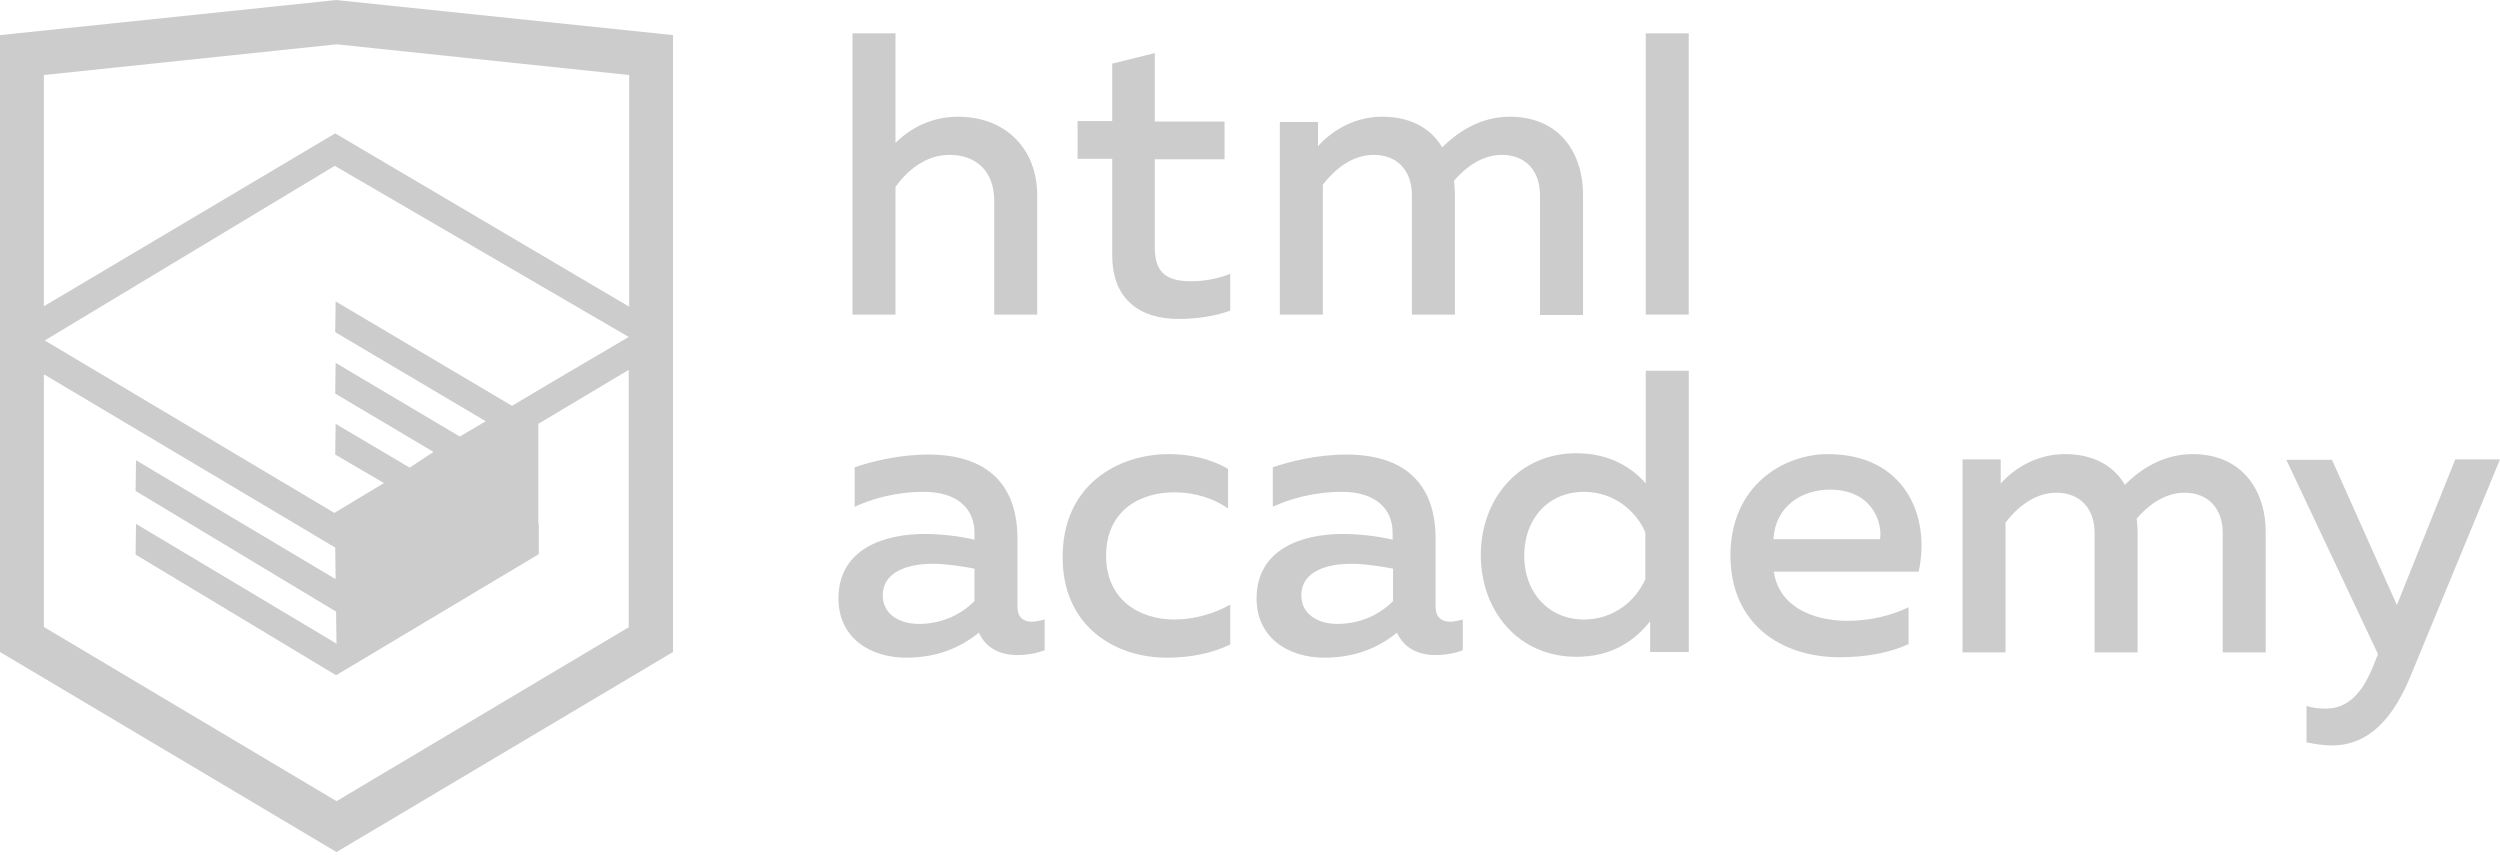
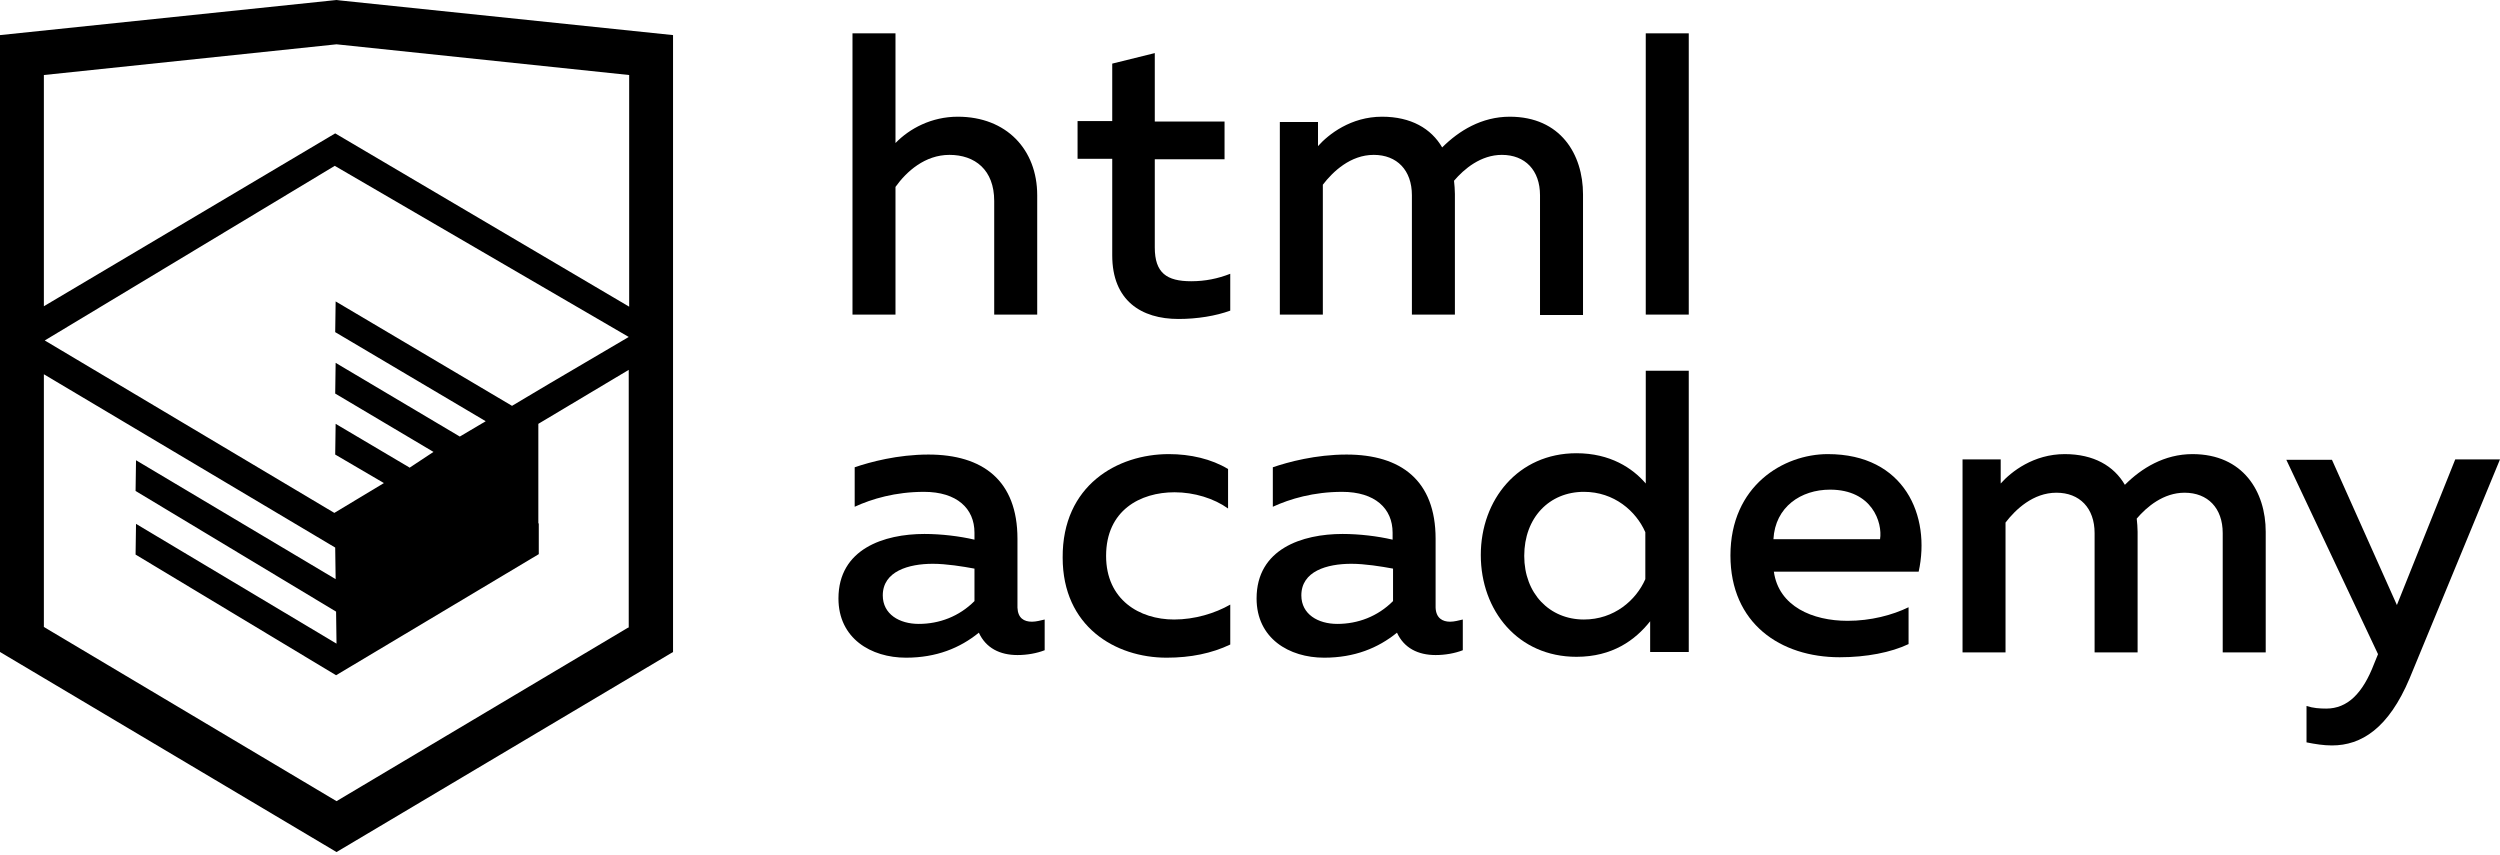
<svg xmlns="http://www.w3.org/2000/svg" width="199" height="68" viewBox="0 0 199 68" fill="none">
-   <g opacity="0.2">
-     <path d="M82.143 49.488C82.492 49.488 82.841 49.383 83.156 49.313V51.758C82.527 52.003 81.758 52.142 80.99 52.142C79.593 52.142 78.476 51.584 77.917 50.361C76.415 51.584 74.529 52.352 72.119 52.352C69.325 52.352 66.741 50.815 66.741 47.637C66.741 43.691 70.373 42.503 73.586 42.503C74.913 42.503 76.38 42.678 77.568 42.957V42.398C77.568 40.478 76.171 39.151 73.551 39.151C71.281 39.151 69.395 39.709 68.033 40.338V37.195C69.255 36.776 71.456 36.182 73.9 36.182C78.231 36.182 80.99 38.242 80.99 42.887V48.37C81.025 49.209 81.514 49.488 82.143 49.488ZM70.268 47.393C70.268 48.894 71.596 49.663 73.132 49.663C74.774 49.663 76.345 49.069 77.568 47.847V45.262C76.625 45.088 75.332 44.878 74.25 44.878C72.329 44.878 70.268 45.472 70.268 47.393Z" fill="black" />
-     <path d="M93.039 36.147C94.751 36.147 96.427 36.531 97.754 37.334V40.477C96.636 39.674 95.065 39.185 93.493 39.185C90.769 39.185 88.045 40.617 88.045 44.249C88.045 47.742 90.699 49.313 93.458 49.313C95.1 49.313 96.706 48.825 97.929 48.126V51.304C96.462 52.003 94.785 52.352 92.865 52.352C88.778 52.352 84.588 49.872 84.588 44.389C84.553 38.627 88.953 36.147 93.039 36.147Z" fill="black" />
-     <path d="M115.426 49.488C115.775 49.488 116.124 49.383 116.439 49.313V51.758C115.81 52.003 115.042 52.142 114.273 52.142C112.876 52.142 111.759 51.584 111.2 50.361C109.698 51.584 107.812 52.352 105.402 52.352C102.608 52.352 100.024 50.815 100.024 47.637C100.024 43.691 103.656 42.503 106.869 42.503C108.196 42.503 109.663 42.678 110.851 42.957V42.398C110.851 40.478 109.454 39.151 106.834 39.151C104.564 39.151 102.678 39.709 101.316 40.338V37.195C102.539 36.776 104.739 36.182 107.184 36.182C111.514 36.182 114.273 38.242 114.273 42.887V48.37C114.308 49.209 114.832 49.488 115.426 49.488ZM103.586 47.393C103.586 48.894 104.913 49.663 106.45 49.663C108.092 49.663 109.663 49.069 110.886 47.847V45.262C109.943 45.088 108.65 44.878 107.568 44.878C105.612 44.878 103.586 45.472 103.586 47.393Z" fill="black" />
-     <path d="M134.425 29.511V51.898H131.352V49.453C130.164 50.955 128.348 52.282 125.484 52.282C120.839 52.282 117.871 48.615 117.871 44.179C117.871 39.779 120.839 36.077 125.484 36.077C128.173 36.077 129.955 37.264 131.002 38.487V29.511H134.425ZM126.078 39.15C123.319 39.15 121.328 41.211 121.328 44.249C121.328 47.253 123.354 49.313 126.078 49.313C128.488 49.313 130.234 47.777 130.967 46.1V42.364C130.234 40.687 128.488 39.15 126.078 39.15Z" fill="black" />
-     <path d="M145.496 36.147C151.608 36.147 153.703 41.071 152.725 45.507H141.2C141.584 48.266 144.273 49.418 147.067 49.418C148.918 49.418 150.63 48.964 151.922 48.336V51.269C150.525 51.933 148.569 52.317 146.439 52.317C141.724 52.317 137.742 49.628 137.742 44.214C137.742 38.661 141.968 36.147 145.496 36.147ZM145.67 38.976C143.365 38.976 141.305 40.338 141.165 42.922H149.652C149.861 41.595 149.023 38.976 145.67 38.976Z" fill="black" />
-     <path d="M156.218 51.898V36.566H159.256V38.487C160.094 37.544 161.875 36.147 164.355 36.147C166.66 36.147 168.267 37.09 169.14 38.592C170.467 37.264 172.283 36.147 174.518 36.147C178.569 36.147 180.351 39.15 180.351 42.328V51.933H176.928V42.433C176.928 40.443 175.741 39.22 173.889 39.22C172.213 39.22 170.886 40.338 170.083 41.281C170.118 41.63 170.153 41.979 170.153 42.328V51.933H166.73V42.433C166.73 40.443 165.543 39.22 163.692 39.22C161.841 39.22 160.444 40.547 159.64 41.595V51.933H156.218V51.898Z" fill="black" />
-     <path d="M195.438 36.566H199L191.806 53.993C190.129 57.975 187.964 59.337 185.624 59.337C184.961 59.337 184.297 59.232 183.598 59.092V56.194C184.122 56.368 184.646 56.403 185.17 56.403C186.846 56.403 188.069 55.216 188.977 52.841L189.291 52.072L181.992 36.601H185.624L190.793 48.161L195.438 36.566Z" fill="black" />
-     <path d="M71.281 2.654V11.385C72.399 10.233 74.145 9.29 76.24 9.29C80.117 9.29 82.562 11.909 82.562 15.541V25.041H79.139V15.995C79.139 13.516 77.602 12.328 75.577 12.328C73.621 12.328 72.154 13.655 71.281 14.878V25.041H67.858V2.654H71.281Z" fill="black" />
-     <path d="M91.921 4.226V9.674H97.474V12.678H91.921V19.698C91.921 21.723 92.864 22.387 94.82 22.387C95.938 22.387 96.95 22.177 97.928 21.793V24.727C96.776 25.146 95.309 25.39 93.807 25.39C90.839 25.39 88.534 23.923 88.534 20.326V12.643H85.775V9.639H88.534V5.064L91.921 4.226Z" fill="black" />
-     <path d="M101.875 25.041V9.709H104.913V11.63C105.752 10.687 107.533 9.29 110.012 9.29C112.317 9.29 113.924 10.233 114.797 11.735C116.124 10.408 117.94 9.29 120.175 9.29C124.227 9.29 126.008 12.293 126.008 15.472V25.076H122.585V15.541C122.585 13.551 121.398 12.328 119.547 12.328C117.87 12.328 116.543 13.446 115.74 14.389C115.775 14.738 115.81 15.087 115.81 15.437V25.041H112.387V15.541C112.387 13.551 111.2 12.328 109.349 12.328C107.498 12.328 106.101 13.655 105.298 14.703V25.041H101.875V25.041Z" fill="black" />
-     <path d="M134.424 2.654H131.002V25.041H134.424V2.654Z" fill="black" />
-     <path d="M27.067 0.035L26.787 0L0 2.794V51.898L26.787 67.823L53.574 51.898V2.794L27.067 0.035ZM50.082 49.907L26.787 63.772L3.492 49.907V29.791L26.682 43.586L26.717 46.1L10.827 36.636L10.792 39.081L26.752 48.685L26.787 51.234L10.827 41.7L10.792 44.145L26.752 53.749L42.887 44.11V41.665H42.852V40.827V39.814V33.737L50.047 29.441V49.907H50.082ZM50.047 26.822L43.691 30.559L40.757 32.305L26.717 23.993L26.682 26.438L38.661 33.528L38.557 33.597L38.312 33.737L36.601 34.75L26.717 28.883L26.682 31.327L34.505 35.972L32.654 37.195L32.62 37.23L26.717 33.737L26.682 36.182L30.559 38.452L26.613 40.827L3.562 27.101L26.647 13.201L50.047 26.822ZM50.082 24.412L26.682 10.617L3.492 24.377V5.972L26.787 3.527L50.082 5.972V24.412Z" fill="black" />
-   </g>
+   <path d="M82.143 49.488C82.492 49.488 82.841 49.383 83.156 49.313V51.758C82.527 52.003 81.759 52.142 80.99 52.142C79.593 52.142 78.476 51.584 77.917 50.361C76.415 51.584 74.529 52.352 72.12 52.352C69.326 52.352 66.741 50.815 66.741 47.637C66.741 43.691 70.373 42.503 73.586 42.503C74.913 42.503 76.38 42.678 77.568 42.957V42.398C77.568 40.478 76.171 39.151 73.552 39.151C71.281 39.151 69.395 39.709 68.033 40.338V37.195C69.256 36.776 71.456 36.182 73.901 36.182C78.231 36.182 80.99 38.242 80.99 42.887V48.37C81.025 49.209 81.514 49.488 82.143 49.488ZM70.269 47.393C70.269 48.894 71.596 49.663 73.132 49.663C74.774 49.663 76.346 49.069 77.568 47.847V45.262C76.625 45.088 75.333 44.878 74.25 44.878C72.329 44.878 70.269 45.472 70.269 47.393Z" fill="black" />
+   <path d="M93.039 36.147C94.751 36.147 96.427 36.531 97.754 37.334V40.477C96.637 39.674 95.065 39.185 93.493 39.185C90.769 39.185 88.045 40.617 88.045 44.249C88.045 47.742 90.699 49.313 93.458 49.313C95.1 49.313 96.706 48.825 97.929 48.126V51.304C96.462 52.003 94.786 52.352 92.865 52.352C88.779 52.352 84.588 49.872 84.588 44.389C84.553 38.627 88.953 36.147 93.039 36.147Z" fill="black" />
+   <path d="M115.426 49.488C115.775 49.488 116.125 49.383 116.439 49.313V51.758C115.81 52.003 115.042 52.142 114.274 52.142C112.877 52.142 111.759 51.584 111.2 50.361C109.699 51.584 107.813 52.352 105.403 52.352C102.609 52.352 100.024 50.815 100.024 47.637C100.024 43.691 103.657 42.503 106.87 42.503C108.197 42.503 109.664 42.678 110.851 42.957V42.398C110.851 40.478 109.454 39.151 106.835 39.151C104.565 39.151 102.679 39.709 101.317 40.338V37.195C102.539 36.776 104.739 36.182 107.184 36.182C111.515 36.182 114.274 38.242 114.274 42.887V48.37C114.309 49.209 114.832 49.488 115.426 49.488ZM103.587 47.393C103.587 48.894 104.914 49.663 106.451 49.663C108.092 49.663 109.664 49.069 110.886 47.847V45.262C109.943 45.088 108.651 44.878 107.568 44.878C105.612 44.878 103.587 45.472 103.587 47.393Z" fill="black" />
+   <path d="M134.425 29.511V51.898H131.352V49.453C130.165 50.955 128.348 52.282 125.485 52.282C120.84 52.282 117.871 48.615 117.871 44.179C117.871 39.779 120.84 36.077 125.485 36.077C128.174 36.077 129.955 37.264 131.003 38.487V29.511H134.425ZM126.078 39.15C123.319 39.15 121.329 41.211 121.329 44.249C121.329 47.253 123.354 49.313 126.078 49.313C128.488 49.313 130.234 47.777 130.968 46.1V42.364C130.234 40.687 128.488 39.15 126.078 39.15Z" fill="black" />
+   <path d="M145.496 36.147C151.608 36.147 153.703 41.071 152.725 45.507H141.2C141.584 48.266 144.274 49.418 147.068 49.418C148.919 49.418 150.63 48.964 151.922 48.336V51.269C150.525 51.933 148.569 52.317 146.439 52.317C141.724 52.317 137.743 49.628 137.743 44.214C137.743 38.661 141.969 36.147 145.496 36.147ZM145.671 38.976C143.366 38.976 141.305 40.338 141.165 42.922H149.652C149.861 41.595 149.023 38.976 145.671 38.976Z" fill="black" />
+   <path d="M156.218 51.898V36.566H159.256V38.487C160.094 37.544 161.876 36.147 164.355 36.147C166.66 36.147 168.267 37.09 169.14 38.592C170.467 37.264 172.283 36.147 174.518 36.147C178.569 36.147 180.351 39.15 180.351 42.328V51.933H176.928V42.433C176.928 40.443 175.741 39.22 173.89 39.22C172.213 39.22 170.886 40.338 170.083 41.281C170.118 41.63 170.153 41.979 170.153 42.328V51.933H166.73V42.433C166.73 40.443 165.543 39.22 163.692 39.22C161.841 39.22 160.444 40.547 159.64 41.595V51.933H156.218V51.898Z" fill="black" />
+   <path d="M195.438 36.566H199L191.806 53.993C190.13 57.975 187.964 59.337 185.624 59.337C184.961 59.337 184.297 59.232 183.599 59.092V56.194C184.123 56.368 184.646 56.403 185.17 56.403C186.847 56.403 188.069 55.216 188.977 52.841L189.291 52.072L181.992 36.601H185.624L190.793 48.161L195.438 36.566Z" fill="black" />
+   <path d="M71.281 2.654V11.385C72.399 10.233 74.145 9.29 76.24 9.29C80.117 9.29 82.562 11.909 82.562 15.541V25.041H79.139V15.995C79.139 13.516 77.602 12.328 75.577 12.328C73.621 12.328 72.154 13.655 71.281 14.878V25.041H67.858V2.654H71.281Z" fill="black" />
+   <path d="M91.921 4.226V9.674H97.474V12.678H91.921V19.698C91.921 21.723 92.864 22.387 94.82 22.387C95.938 22.387 96.95 22.177 97.928 21.793V24.727C96.776 25.146 95.309 25.39 93.807 25.39C90.838 25.39 88.534 23.923 88.534 20.326V12.643H85.774V9.639H88.534V5.064L91.921 4.226Z" fill="black" />
+   <path d="M101.875 25.041V9.709H104.913V11.63C105.752 10.687 107.533 9.29 110.012 9.29C112.317 9.29 113.924 10.233 114.797 11.735C116.124 10.408 117.94 9.29 120.175 9.29C124.227 9.29 126.008 12.293 126.008 15.472V25.076H122.585V15.541C122.585 13.551 121.398 12.328 119.547 12.328C117.87 12.328 116.543 13.446 115.74 14.389C115.775 14.738 115.81 15.087 115.81 15.437V25.041H112.387V15.541C112.387 13.551 111.2 12.328 109.349 12.328C107.498 12.328 106.101 13.655 105.298 14.703V25.041H101.875Z" fill="black" />
+   <path d="M134.425 2.654H131.002V25.041H134.425V2.654Z" fill="black" />
+   <path d="M27.067 0.035L26.787 0L0 2.794V51.898L26.787 67.823L53.574 51.898V2.794L27.067 0.035ZM50.082 49.907L26.787 63.772L3.492 49.907V29.791L26.682 43.586L26.717 46.1L10.827 36.636L10.792 39.081L26.752 48.685L26.787 51.234L10.827 41.7L10.792 44.145L26.752 53.749L42.887 44.11V41.665H42.852V40.827V39.814V33.737L50.047 29.441V49.907H50.082ZM50.047 26.822L43.691 30.559L40.757 32.305L26.717 23.993L26.682 26.438L38.661 33.528L38.557 33.597L38.312 33.737L36.601 34.75L26.717 28.883L26.682 31.327L34.505 35.972L32.654 37.195L32.62 37.23L26.717 33.737L26.682 36.182L30.559 38.452L26.613 40.827L3.562 27.101L26.647 13.201L50.047 26.822ZM50.082 24.412L26.682 10.617L3.492 24.377V5.972L26.787 3.527L50.082 5.972V24.412Z" fill="black" />
</svg>
